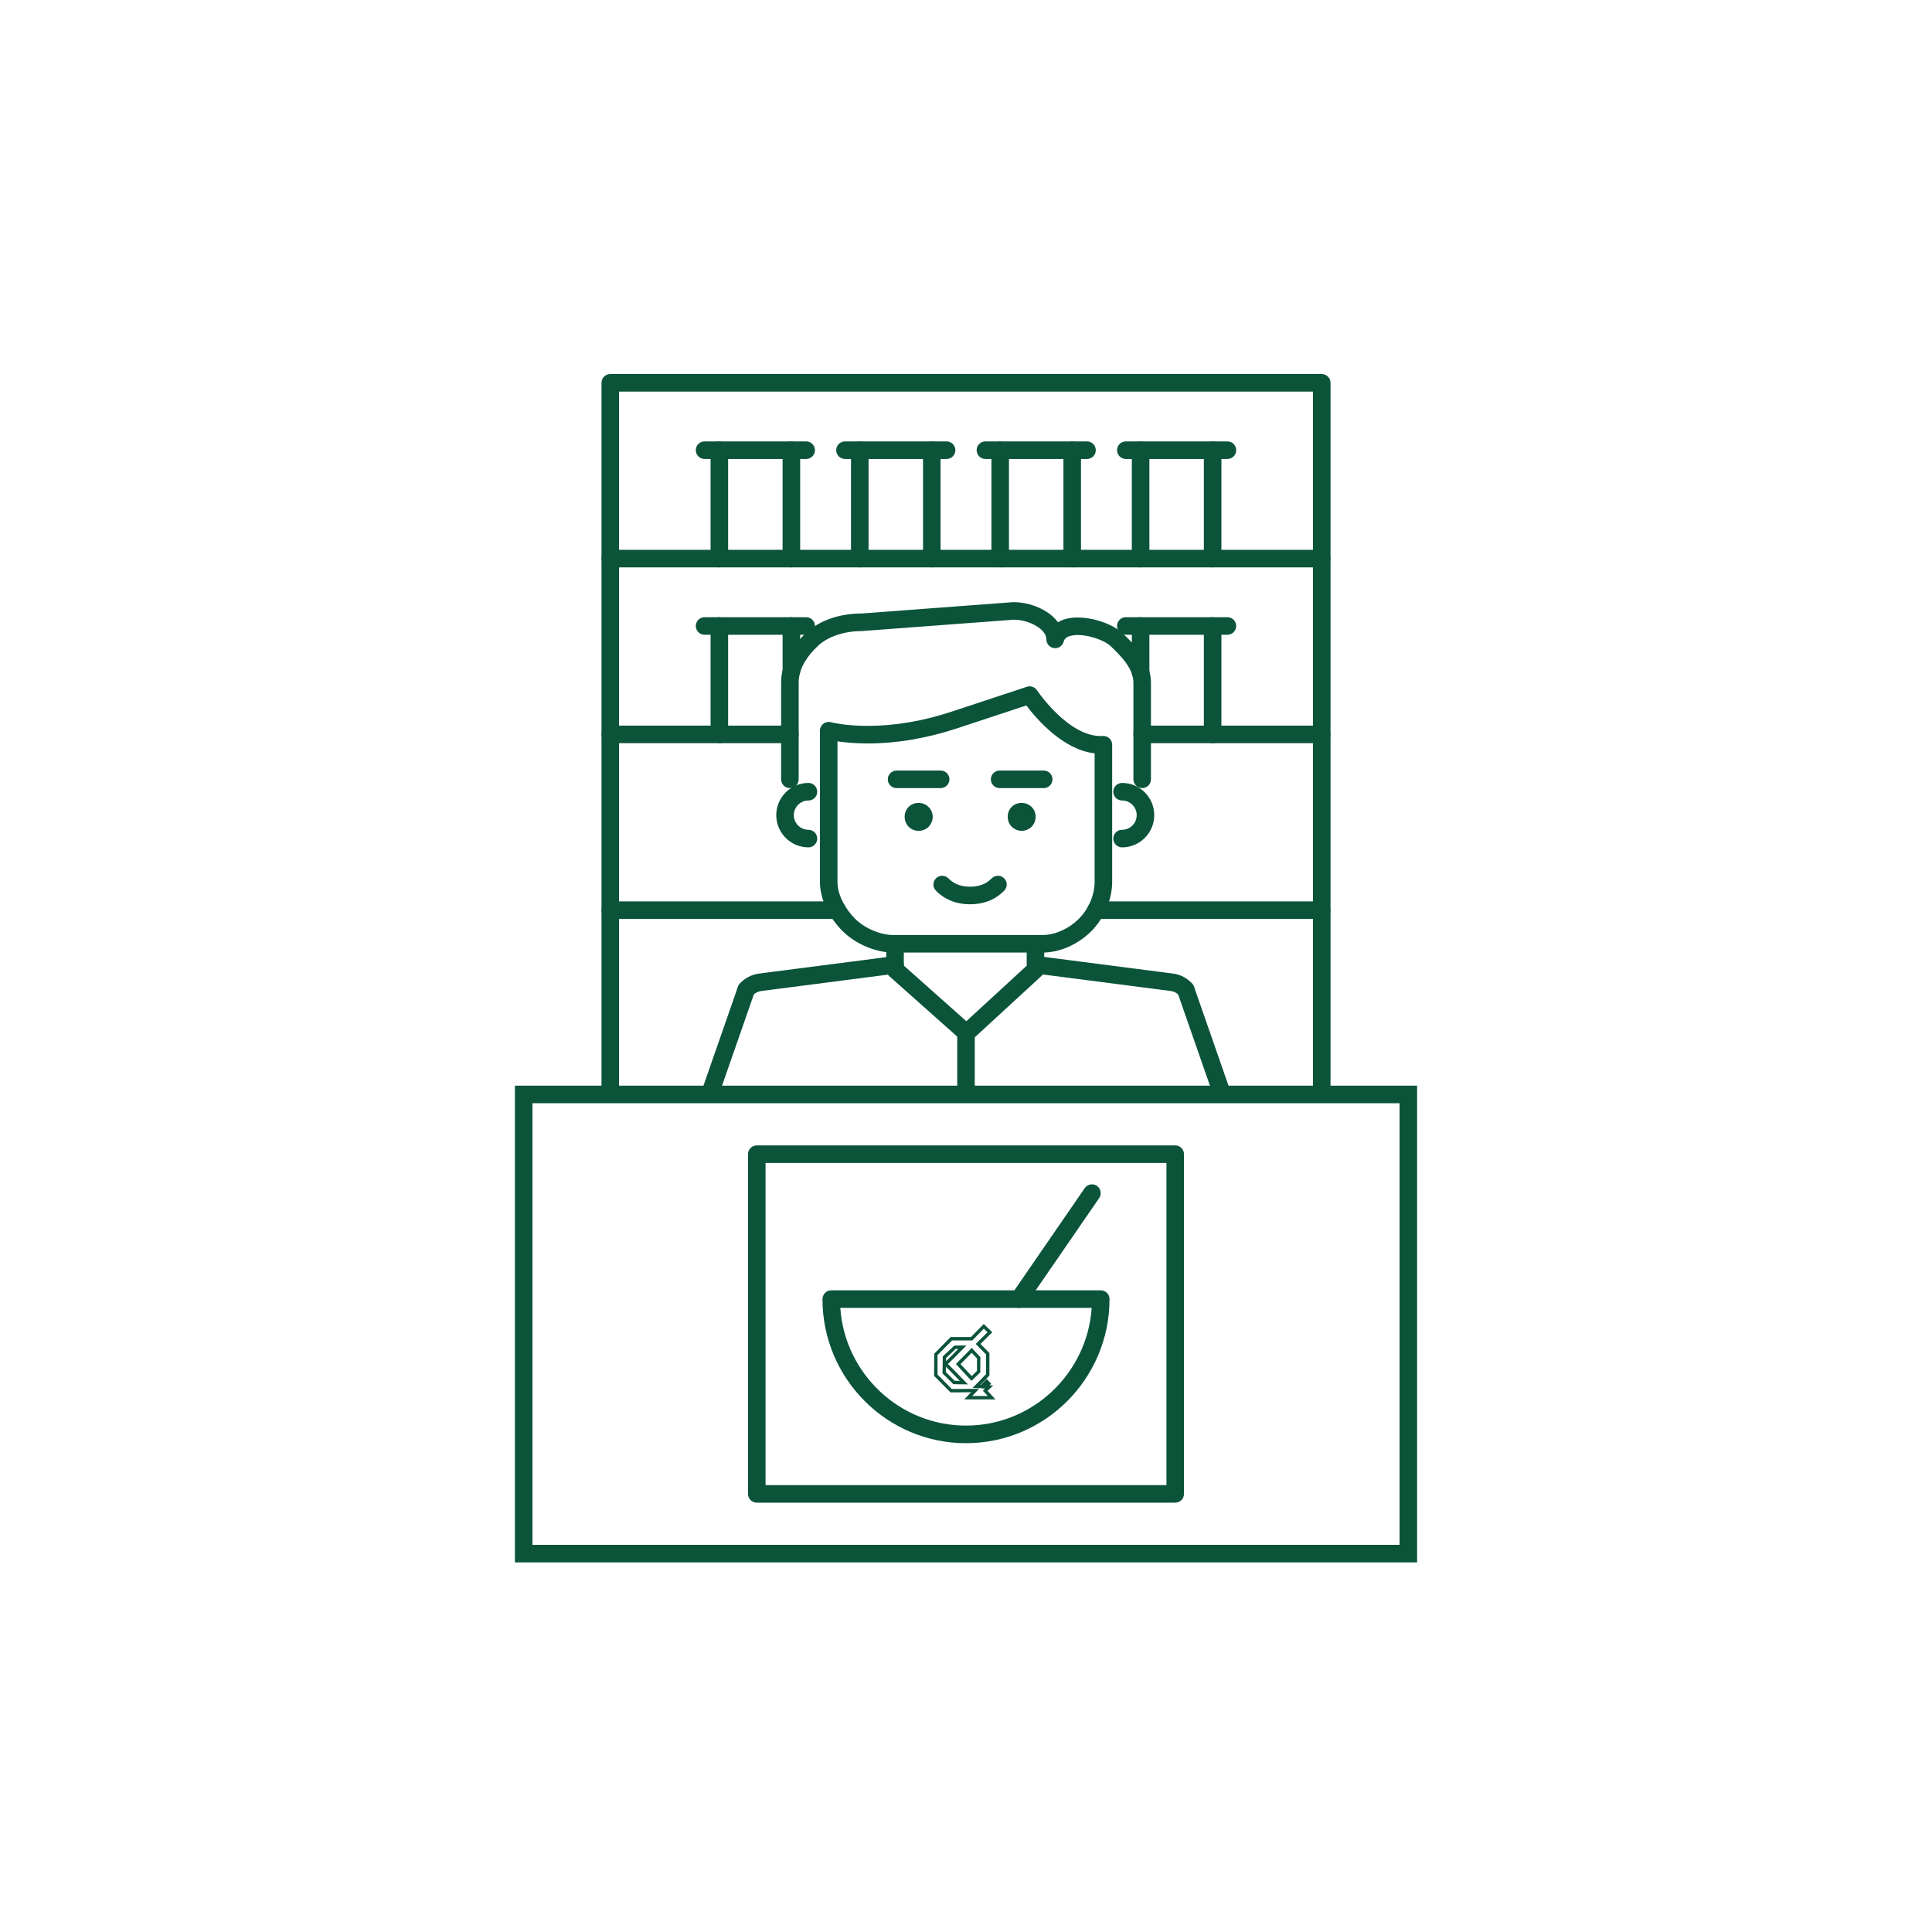
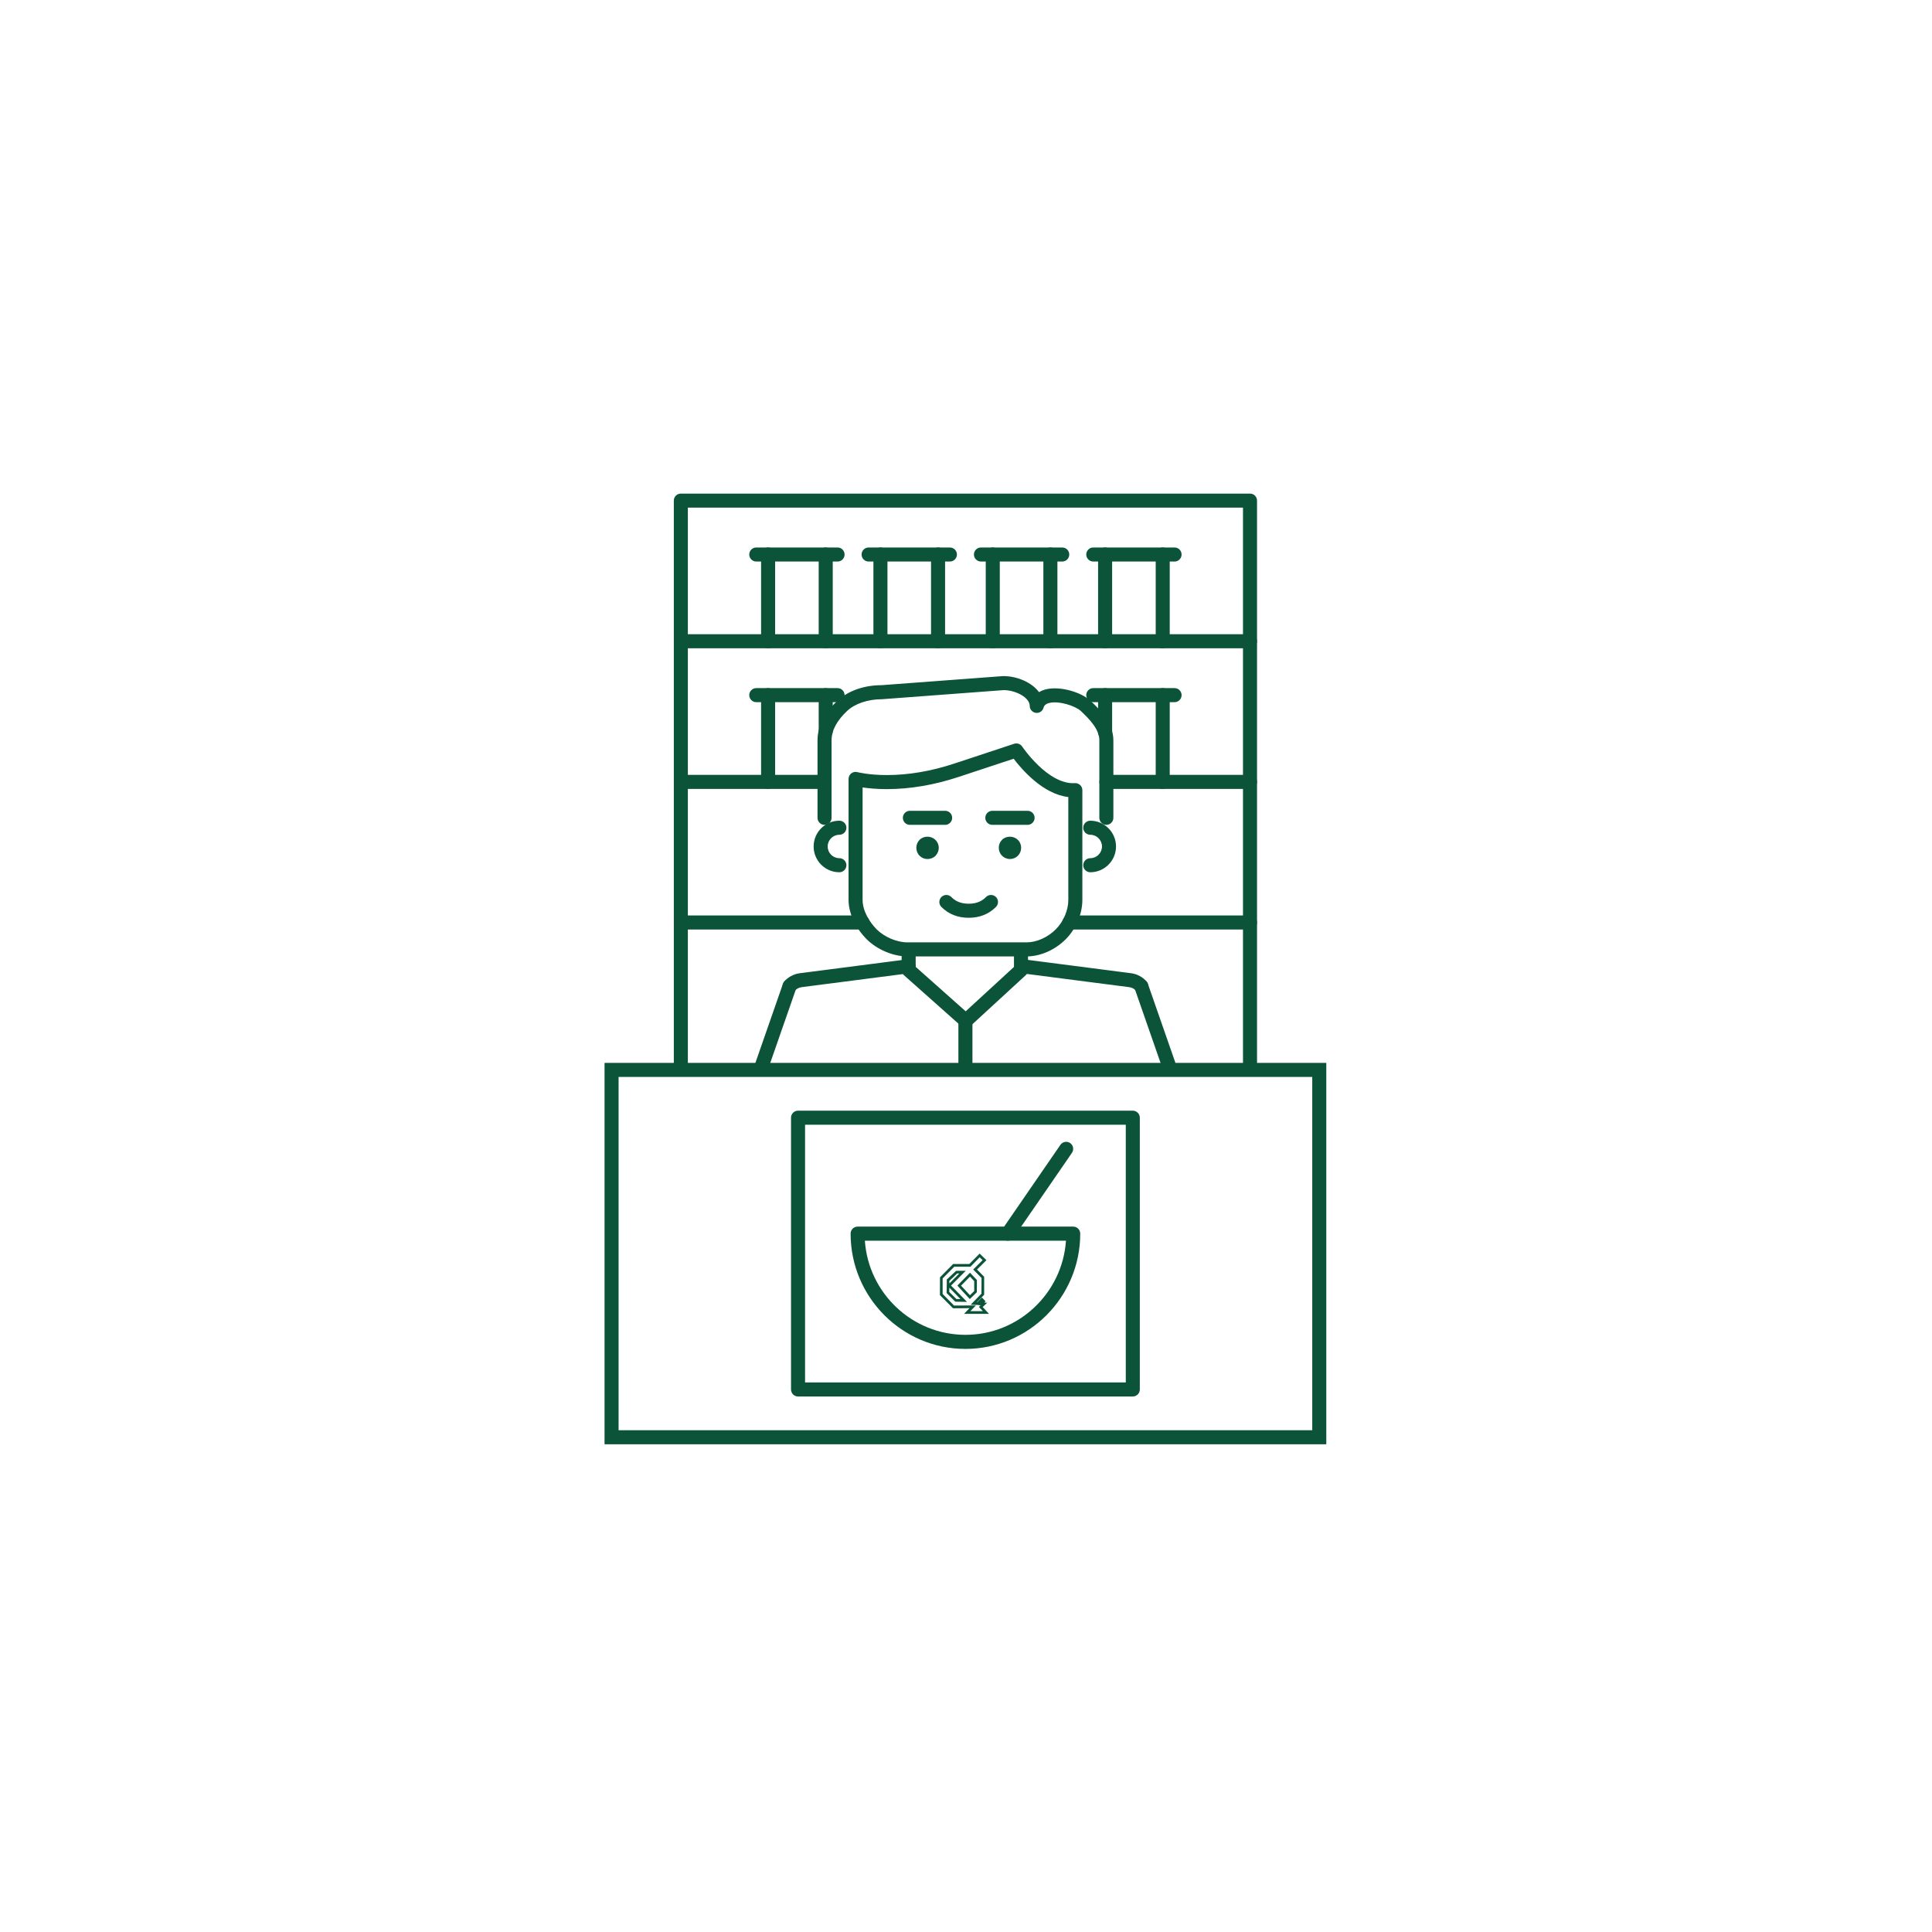
- <svg xmlns="http://www.w3.org/2000/svg" width="1000px" height="1000px" viewBox="0 0 1000 1000" version="1.1">
+ <svg xmlns="http://www.w3.org/2000/svg" width="800px" height="800px" viewBox="0 0 800 800" version="1.1">
  <g id="Artboard" stroke="none" stroke-width="1" fill="none" fill-rule="evenodd">
-     <g id="Group" transform="translate(266, 193)" fill="#0B5439" fill-rule="nonzero">
-       <path d="M467.486,615.697 L0.514,615.697 L0.514,368.931 L467.486,368.931 L467.486,615.697 Z M9.599,606.602 L458.401,606.602 L458.401,378.025 L9.599,378.025 L9.599,606.602 Z" id="Shape" />
-       <path d="M120.241,323.837 C119.245,323.837 118.256,323.516 117.413,322.854 C115.444,321.297 115.124,318.431 116.679,316.466 C119.02,313.498 122.973,311.373 126.985,310.908 L196.693,301.901 C199.135,301.537 201.454,303.334 201.781,305.829 C202.101,308.318 200.342,310.602 197.856,310.922 L128.083,319.937 C126.397,320.133 124.652,321.028 123.787,322.119 C122.901,323.247 121.571,323.837 120.241,323.837 Z" id="Path" />
-       <path d="M347.759,323.837 C346.422,323.837 345.099,323.247 344.205,322.112 C343.34,321.021 341.603,320.126 339.975,319.944 L270.151,310.915 C267.658,310.595 265.907,308.318 266.226,305.822 C266.554,303.327 268.843,301.537 271.314,301.893 L341.08,310.908 C345.027,311.359 348.973,313.491 351.321,316.459 C352.883,318.423 352.556,321.29 350.587,322.847 C349.751,323.516 348.755,323.837 347.759,323.837 Z" id="Path" />
-       <path d="M234.225,346.245 C233.15,346.245 232.067,345.867 231.209,345.096 L194.258,312.239 C193.284,311.373 192.732,310.137 192.732,308.842 L192.732,298.299 C192.732,295.789 194.767,293.752 197.275,293.752 C199.782,293.752 201.817,295.789 201.817,298.299 L201.817,306.797 L234.174,335.572 L265.412,306.848 L265.412,298.299 C265.412,295.789 267.448,293.752 269.955,293.752 C272.462,293.752 274.498,295.789 274.498,298.299 L274.498,308.842 C274.498,310.115 273.967,311.33 273.029,312.188 L237.3,345.045 C236.435,345.845 235.33,346.245 234.225,346.245 Z" id="Path" />
-       <path d="M209.507,237.039 C207.537,237.039 205.72,236.311 204.346,234.929 C202.965,233.546 202.239,231.655 202.239,229.763 C202.239,227.871 202.965,225.98 204.346,224.597 C207.036,221.906 211.905,221.906 214.594,224.67 C215.968,225.98 216.775,227.871 216.775,229.763 C216.775,231.655 215.975,233.546 214.667,234.929 C213.279,236.311 211.396,237.039 209.507,237.039 Z" id="Path" />
-       <path d="M262.854,237.039 C260.892,237.039 259.002,236.238 257.694,234.929 C256.313,233.546 255.586,231.728 255.586,229.763 C255.586,227.799 256.313,225.98 257.694,224.597 C260.31,221.906 265.253,221.906 267.942,224.67 C269.315,225.98 270.049,227.799 270.049,229.763 C270.049,231.728 269.315,233.546 267.942,234.929 C266.634,236.238 264.737,237.039 262.854,237.039 Z" id="Path" />
-       <path d="M325.192,214.928 C322.685,214.928 320.65,212.891 320.65,210.381 L320.65,160.245 C320.65,153.151 314.464,146.727 308.679,141.263 C305.22,138.025 294.339,134.366 287.958,136.148 C285.465,136.847 284.818,138.127 284.535,139.167 C283.931,141.35 281.838,142.776 279.542,142.456 C277.288,142.15 275.61,140.222 275.61,137.952 C275.61,132.459 266.343,127.752 258.755,127.752 L180.093,133.638 C170.833,133.653 162.475,136.505 157.417,141.27 C150.766,147.52 147.394,153.908 147.394,160.252 L147.394,210.388 C147.394,212.898 145.359,214.935 142.851,214.935 C140.344,214.935 138.309,212.898 138.309,210.388 L138.309,160.252 C138.309,151.296 142.648,142.682 151.188,134.642 C157.998,128.232 168.406,124.558 179.751,124.558 L258.413,118.672 C258.421,118.672 258.435,118.672 258.442,118.672 C267.389,118.672 276.874,122.666 281.613,129.054 C282.769,128.356 284.07,127.803 285.494,127.396 C294.928,124.769 309.013,129.127 314.893,134.635 C320.083,139.531 329.727,148.633 329.727,160.245 L329.727,210.381 C329.735,212.891 327.7,214.928 325.192,214.928 Z" id="Path" />
-       <path d="M236.108,275.054 C229.029,275.054 223.098,272.696 218.454,268.047 C216.68,266.272 216.688,263.391 218.461,261.616 C220.234,259.848 223.112,259.84 224.886,261.623 C226.746,263.486 229.923,265.959 236.108,265.959 C242.3,265.959 245.469,263.486 247.315,261.623 C249.088,259.848 251.981,259.833 253.74,261.608 C255.521,263.376 255.528,266.258 253.762,268.04 C249.132,272.689 243.194,275.054 236.108,275.054 Z" id="Path" />
-       <path d="M273.589,300.053 L196.395,300.053 C187.317,300.053 176.786,295.607 170.172,288.986 C162.795,281.602 158.391,272.056 158.391,263.464 L158.391,185.207 C158.391,183.789 159.059,182.457 160.179,181.599 C161.298,180.733 162.766,180.442 164.132,180.82 C164.205,180.842 171.233,182.712 183.116,182.712 C197.158,182.712 211.803,180.224 226.645,175.32 L265.521,162.471 C267.455,161.831 269.599,162.566 270.725,164.268 C270.885,164.508 287.384,188.991 304.783,187.95 C305.99,187.841 307.291,188.292 308.207,189.151 C309.137,190.009 309.66,191.217 309.66,192.483 L309.66,263.464 C309.66,272.536 305.525,282.315 298.86,288.986 C291.919,295.913 282.478,300.053 273.589,300.053 Z M167.476,190.715 L167.476,263.464 C167.476,270.805 172.185,278.146 176.604,282.562 C181.547,287.51 189.687,290.958 196.402,290.958 L273.596,290.958 C280.036,290.958 287.253,287.742 292.435,282.555 C297.45,277.527 300.575,270.215 300.575,263.464 L300.575,196.921 C284.164,195.124 270.297,178.863 265.216,172.148 L229.508,183.949 C213.737,189.158 198.139,191.806 183.124,191.806 C176.43,191.806 171.131,191.261 167.476,190.715 Z" id="Shape" />
-       <path d="M152.453,245.595 C143.266,245.595 135.794,238.116 135.794,228.919 C135.794,219.723 143.266,212.244 152.453,212.244 C154.96,212.244 156.995,214.281 156.995,216.791 C156.995,219.301 154.96,221.338 152.453,221.338 C148.281,221.338 144.879,224.736 144.879,228.919 C144.879,233.103 148.281,236.5 152.453,236.5 C154.96,236.5 156.995,238.538 156.995,241.048 C156.995,243.558 154.96,245.595 152.453,245.595 Z" id="Path" />
-       <path d="M314.777,245.595 C312.27,245.595 310.234,243.558 310.234,241.048 C310.234,238.538 312.27,236.5 314.777,236.5 C318.949,236.5 322.35,233.103 322.35,228.919 C322.35,224.743 318.949,221.338 314.777,221.338 C312.27,221.338 310.234,219.301 310.234,216.791 C310.234,214.281 312.27,212.244 314.777,212.244 C323.964,212.244 331.435,219.723 331.435,228.919 C331.435,238.116 323.964,245.595 314.777,245.595 Z" id="Path" />
-       <path d="M220.881,214.928 L198.067,214.928 C195.559,214.928 193.524,212.891 193.524,210.381 C193.524,207.871 195.559,205.834 198.067,205.834 L220.881,205.834 C223.389,205.834 225.424,207.871 225.424,210.381 C225.424,212.891 223.389,214.928 220.881,214.928 Z" id="Path" />
-       <path d="M274.221,214.928 L251.407,214.928 C248.899,214.928 246.864,212.891 246.864,210.381 C246.864,207.871 248.899,205.834 251.407,205.834 L274.221,205.834 C276.729,205.834 278.764,207.871 278.764,210.381 C278.764,212.891 276.729,214.928 274.221,214.928 Z" id="Path" />
-       <path d="M101.882,376.468 C101.387,376.468 100.879,376.388 100.384,376.214 C98.015,375.384 96.765,372.794 97.593,370.422 L115.945,317.747 C116.774,315.375 119.354,314.131 121.731,314.953 C124.1,315.782 125.35,318.373 124.521,320.744 L106.17,373.42 C105.516,375.297 103.764,376.468 101.882,376.468 Z" id="Path" />
-       <path d="M366.118,376.512 C364.236,376.512 362.484,375.34 361.83,373.463 L343.479,320.788 C342.65,318.416 343.9,315.819 346.269,314.997 C348.639,314.189 351.234,315.426 352.055,317.791 L370.407,370.466 C371.235,372.838 369.985,375.435 367.616,376.257 C367.114,376.425 366.613,376.512 366.118,376.512 Z" id="Path" />
-       <rect id="Rectangle" x="229.457" y="341.698" width="9.085" height="31.787" />
-       <path d="M418.129,376.468 C415.621,376.468 413.586,374.431 413.586,371.921 L413.586,9.698 L54.421,9.698 L54.421,371.921 C54.421,374.431 52.386,376.468 49.879,376.468 C47.371,376.468 45.336,374.431 45.336,371.921 L45.336,5.151 C45.336,2.641 47.371,0.604 49.879,0.604 L418.129,0.604 C420.636,0.604 422.671,2.641 422.671,5.151 L422.671,371.921 C422.671,374.431 420.636,376.468 418.129,376.468 Z" id="Path" />
-       <path d="M418.129,282.657 L301.258,282.657 C298.751,282.657 296.716,280.62 296.716,278.109 C296.716,275.599 298.751,273.562 301.258,273.562 L418.129,273.562 C420.636,273.562 422.671,275.599 422.671,278.109 C422.671,280.62 420.636,282.657 418.129,282.657 Z" id="Path" />
-       <path d="M167.432,282.657 L49.879,282.657 C47.371,282.657 45.336,280.62 45.336,278.109 C45.336,275.599 47.371,273.562 49.879,273.562 L167.432,273.562 C169.939,273.562 171.975,275.599 171.975,278.109 C171.975,280.62 169.939,282.657 167.432,282.657 Z" id="Path" />
-       <path d="M418.129,191.668 L325.192,191.668 C322.685,191.668 320.65,189.631 320.65,187.121 C320.65,184.611 322.685,182.574 325.192,182.574 L418.129,182.574 C420.636,182.574 422.671,184.611 422.671,187.121 C422.671,189.631 420.636,191.668 418.129,191.668 Z" id="Path" />
-       <path d="M142.859,191.668 L49.879,191.668 C47.371,191.668 45.336,189.631 45.336,187.121 C45.336,184.611 47.371,182.574 49.879,182.574 L142.859,182.574 C145.366,182.574 147.401,184.611 147.401,187.121 C147.401,189.631 145.366,191.668 142.859,191.668 Z" id="Path" />
-       <path d="M418.129,100.68 L49.879,100.68 C47.371,100.68 45.336,98.642 45.336,96.132 C45.336,93.622 47.371,91.585 49.879,91.585 L418.129,91.585 C420.636,91.585 422.671,93.622 422.671,96.132 C422.671,98.642 420.636,100.68 418.129,100.68 Z" id="Path" />
-       <g transform="translate(93.48454, 34.95276)" id="Path">
-         <path d="M50.13,65.727 C47.623,65.727 45.588,63.69 45.588,61.18 L45.588,5.063 C45.588,2.553 47.623,0.516 50.13,0.516 C52.638,0.516 54.673,2.553 54.673,5.063 L54.673,61.18 C54.673,63.69 52.638,65.727 50.13,65.727 Z" />
-         <path d="M12.852,65.727 C10.345,65.727 8.31,63.69 8.31,61.18 L8.31,5.063 C8.31,2.553 10.345,0.516 12.852,0.516 C15.36,0.516 17.395,2.553 17.395,5.063 L17.395,61.18 C17.395,63.69 15.353,65.727 12.852,65.727 Z" />
-         <path d="M57.791,9.61 L5.199,9.61 C2.692,9.61 0.657,7.573 0.657,5.063 C0.657,2.553 2.692,0.516 5.199,0.516 L57.791,0.516 C60.298,0.516 62.333,2.553 62.333,5.063 C62.333,7.573 60.298,9.61 57.791,9.61 Z" />
+     <g id="4" transform="translate(250, 204)">
+       <g id="Group" fill="#0B5439" fill-rule="nonzero">
+         <path d="M299.191,394.046 L0.329,394.046 L0.329,236.116 L299.191,236.116 L299.191,394.046 Z M6.144,388.226 L293.376,388.226 L293.376,241.936 L6.144,241.936 L6.144,388.226 Z" id="Shape" />
+         <path d="M76.954,207.255 C76.317,207.255 75.684,207.051 75.145,206.627 C73.884,205.63 73.679,203.796 74.675,202.538 C76.173,200.639 78.703,199.279 81.271,198.981 L125.884,193.216 C127.447,192.984 128.93,194.134 129.14,195.731 C129.344,197.323 128.219,198.785 126.628,198.99 L81.973,204.76 C80.894,204.885 79.777,205.458 79.224,206.156 C78.656,206.878 77.805,207.255 76.954,207.255 Z" id="Path" />
+         <path d="M222.566,207.255 C221.71,207.255 220.864,206.878 220.291,206.152 C219.738,205.453 218.626,204.881 217.584,204.764 L172.897,198.986 C171.301,198.781 170.18,197.323 170.385,195.726 C170.594,194.129 172.06,192.984 173.641,193.212 L218.291,198.981 C220.817,199.27 223.343,200.634 224.845,202.534 C225.845,203.791 225.636,205.626 224.375,206.622 C223.841,207.051 223.203,207.255 222.566,207.255 Z" id="Path" />
+         <path d="M149.904,221.597 C149.216,221.597 148.523,221.355 147.974,220.861 L124.325,199.833 C123.702,199.279 123.349,198.487 123.349,197.659 L123.349,190.911 C123.349,189.305 124.651,188.001 126.256,188.001 C127.861,188.001 129.163,189.305 129.163,190.911 L129.163,196.35 L149.872,214.766 L169.864,196.383 L169.864,190.911 C169.864,189.305 171.166,188.001 172.771,188.001 C174.376,188.001 175.678,189.305 175.678,190.911 L175.678,197.659 C175.678,198.473 175.339,199.251 174.739,199.801 L151.872,220.829 C151.318,221.341 150.611,221.597 149.904,221.597 Z" id="Path" />
+         <path d="M134.084,151.705 C132.824,151.705 131.661,151.239 130.782,150.354 C129.898,149.47 129.433,148.259 129.433,147.048 C129.433,145.838 129.898,144.627 130.782,143.742 C132.503,142.02 135.619,142.02 137.34,143.789 C138.22,144.627 138.736,145.838 138.736,147.048 C138.736,148.259 138.224,149.47 137.387,150.354 C136.498,151.239 135.294,151.705 134.084,151.705 Z" id="Path" />
+         <path d="M168.227,151.705 C166.971,151.705 165.761,151.193 164.924,150.354 C164.04,149.47 163.575,148.306 163.575,147.048 C163.575,145.791 164.04,144.627 164.924,143.742 C166.599,142.02 169.762,142.02 171.483,143.789 C172.362,144.627 172.832,145.791 172.832,147.048 C172.832,148.306 172.362,149.47 171.483,150.354 C170.645,151.193 169.431,151.705 168.227,151.705 Z" id="Path" />
+         <path d="M208.123,137.554 C206.518,137.554 205.216,136.25 205.216,134.644 L205.216,102.557 C205.216,98.017 201.257,93.905 197.555,90.408 C195.341,88.336 188.377,85.994 184.293,87.135 C182.698,87.582 182.284,88.401 182.102,89.067 C181.716,90.464 180.376,91.377 178.907,91.172 C177.465,90.976 176.39,89.742 176.39,88.29 C176.39,84.774 170.459,81.761 165.603,81.761 L115.259,85.528 C109.333,85.538 103.984,87.363 100.747,90.413 C96.49,94.413 94.332,98.501 94.332,102.561 L94.332,134.648 C94.332,136.255 93.03,137.559 91.425,137.559 C89.82,137.559 88.518,136.255 88.518,134.648 L88.518,102.561 C88.518,96.829 91.295,91.316 96.76,86.171 C101.119,82.069 107.78,79.717 115.041,79.717 L165.385,75.95 C165.389,75.95 165.398,75.95 165.403,75.95 C171.129,75.95 177.199,78.507 180.232,82.595 C180.972,82.148 181.805,81.794 182.716,81.533 C188.754,79.852 197.769,82.641 201.532,86.166 C204.853,89.3 211.026,95.125 211.026,102.557 L211.026,134.644 C211.03,136.25 209.728,137.554 208.123,137.554 Z" id="Path" />
+         <path d="M151.109,176.034 C146.578,176.034 142.783,174.526 139.81,171.55 C138.675,170.414 138.68,168.57 139.815,167.434 C140.95,166.303 142.792,166.298 143.927,167.439 C145.118,168.631 147.15,170.214 151.109,170.214 C155.072,170.214 157.1,168.631 158.282,167.439 C159.417,166.303 161.268,166.293 162.394,167.429 C163.533,168.561 163.538,170.405 162.408,171.546 C159.445,174.521 155.644,176.034 151.109,176.034 Z" id="Path" />
+         <path d="M175.097,192.034 L125.693,192.034 C119.883,192.034 113.143,189.189 108.91,184.951 C104.189,180.225 101.37,174.116 101.37,168.617 L101.37,118.533 C101.37,117.625 101.798,116.773 102.514,116.223 C103.231,115.669 104.17,115.483 105.045,115.725 C105.091,115.739 109.589,116.936 117.195,116.936 C126.181,116.936 135.554,115.343 145.053,112.205 L169.934,103.982 C171.171,103.572 172.543,104.042 173.264,105.132 C173.367,105.285 183.926,120.954 195.061,120.288 C195.834,120.218 196.666,120.507 197.252,121.057 C197.848,121.606 198.183,122.379 198.183,123.189 L198.183,168.617 C198.183,174.423 195.536,180.681 191.27,184.951 C186.828,189.384 180.786,192.034 175.097,192.034 Z M107.184,122.058 L107.184,168.617 C107.184,173.315 110.199,178.013 113.027,180.84 C116.19,184.006 121.4,186.213 125.698,186.213 L175.102,186.213 C179.223,186.213 183.842,184.155 187.158,180.835 C190.368,177.618 192.368,172.938 192.368,168.617 L192.368,126.03 C181.865,124.879 172.99,114.472 169.738,110.175 L146.885,117.727 C136.791,121.061 126.809,122.756 117.199,122.756 C112.915,122.756 109.524,122.407 107.184,122.058 Z" id="Shape" />
+         <path d="M97.57,157.181 C91.69,157.181 86.908,152.394 86.908,146.508 C86.908,140.623 91.69,135.836 97.57,135.836 C99.174,135.836 100.477,137.14 100.477,138.746 C100.477,140.353 99.174,141.656 97.57,141.656 C94.9,141.656 92.723,143.831 92.723,146.508 C92.723,149.186 94.9,151.36 97.57,151.36 C99.174,151.36 100.477,152.664 100.477,154.27 C100.477,155.877 99.174,157.181 97.57,157.181 Z" id="Path" />
+         <path d="M201.457,157.181 C199.853,157.181 198.55,155.877 198.55,154.27 C198.55,152.664 199.853,151.36 201.457,151.36 C204.127,151.36 206.304,149.186 206.304,146.508 C206.304,143.836 204.127,141.656 201.457,141.656 C199.853,141.656 198.55,140.353 198.55,138.746 C198.55,137.14 199.853,135.836 201.457,135.836 C207.337,135.836 212.119,140.623 212.119,146.508 C212.119,152.394 207.337,157.181 201.457,157.181 Z" id="Path" />
+         <path d="M141.364,137.554 L126.763,137.554 C125.158,137.554 123.856,136.25 123.856,134.644 C123.856,133.037 125.158,131.734 126.763,131.734 L141.364,131.734 C142.969,131.734 144.271,133.037 144.271,134.644 C144.271,136.25 142.969,137.554 141.364,137.554 Z" id="Path" />
+         <path d="M175.502,137.554 L160.9,137.554 C159.296,137.554 157.993,136.25 157.993,134.644 C157.993,133.037 159.296,131.734 160.9,131.734 L175.502,131.734 C177.106,131.734 178.409,133.037 178.409,134.644 C178.409,136.25 177.106,137.554 175.502,137.554 Z" id="Path" />
+         <path d="M65.204,240.94 C64.888,240.94 64.562,240.888 64.246,240.777 C62.73,240.246 61.93,238.588 62.46,237.07 L74.205,203.358 C74.735,201.84 76.387,201.044 77.908,201.57 C79.424,202.101 80.224,203.758 79.694,205.276 L67.949,238.989 C67.53,240.19 66.409,240.94 65.204,240.94 Z" id="Path" />
+         <path d="M234.316,240.968 C233.111,240.968 231.99,240.218 231.571,239.017 L219.826,205.304 C219.296,203.786 220.096,202.124 221.612,201.598 C223.129,201.081 224.789,201.873 225.315,203.386 L237.06,237.098 C237.59,238.616 236.79,240.278 235.274,240.805 C234.953,240.912 234.632,240.968 234.316,240.968 Z" id="Path" />
+         <rect id="Rectangle" x="146.853" y="218.687" width="5.814" height="20.344" />
+         <path d="M267.602,240.94 C265.997,240.94 264.695,239.636 264.695,238.029 L264.695,6.207 L34.83,6.207 L34.83,238.029 C34.83,239.636 33.527,240.94 31.922,240.94 C30.318,240.94 29.015,239.636 29.015,238.029 L29.015,3.297 C29.015,1.69 30.318,0.386 31.922,0.386 L267.602,0.386 C269.207,0.386 270.509,1.69 270.509,3.297 L270.509,238.029 C270.509,239.636 269.207,240.94 267.602,240.94 Z" id="Path" />
+         <path d="M267.602,180.9 L192.805,180.9 C191.201,180.9 189.898,179.596 189.898,177.99 C189.898,176.384 191.201,175.08 192.805,175.08 L267.602,175.08 C269.207,175.08 270.509,176.384 270.509,177.99 C270.509,179.596 269.207,180.9 267.602,180.9 Z" id="Path" />
+         <path d="M107.156,180.9 L31.922,180.9 C30.318,180.9 29.015,179.596 29.015,177.99 C29.015,176.384 30.318,175.08 31.922,175.08 L107.156,175.08 C108.761,175.08 110.064,176.384 110.064,177.99 C110.064,179.596 108.761,180.9 107.156,180.9 Z" id="Path" />
+         <path d="M267.602,122.668 L208.123,122.668 C206.518,122.668 205.216,121.364 205.216,119.757 C205.216,118.151 206.518,116.847 208.123,116.847 L267.602,116.847 C269.207,116.847 270.509,118.151 270.509,119.757 C270.509,121.364 269.207,122.668 267.602,122.668 Z" id="Path" />
+         <path d="M91.43,122.668 L31.922,122.668 C30.318,122.668 29.015,121.364 29.015,119.757 C29.015,118.151 30.318,116.847 31.922,116.847 L91.43,116.847 C93.034,116.847 94.337,118.151 94.337,119.757 C94.337,121.364 93.034,122.668 91.43,122.668 Z" id="Path" />
+         <path d="M267.602,64.435 L31.922,64.435 C30.318,64.435 29.015,63.131 29.015,61.525 C29.015,59.918 30.318,58.614 31.922,58.614 L267.602,58.614 C269.207,58.614 270.509,59.918 270.509,61.525 C270.509,63.131 269.207,64.435 267.602,64.435 Z" id="Path" />
+         <g transform="translate(59.8301, 22.36976)" id="Path">
+           <path d="M32.083,42.065 C30.478,42.065 29.176,40.761 29.176,39.155 L29.176,3.24 C29.176,1.634 30.478,0.33 32.083,0.33 C33.688,0.33 34.99,1.634 34.99,3.24 L34.99,39.155 C34.99,40.761 33.688,42.065 32.083,42.065 Z" />
+           <path d="M8.225,42.065 C6.621,42.065 5.318,40.761 5.318,39.155 L5.318,3.24 C5.318,1.634 6.621,0.33 8.225,0.33 C9.83,0.33 11.133,1.634 11.133,3.24 L11.133,39.155 C11.133,40.761 9.826,42.065 8.225,42.065 Z" />
+           <path d="M36.986,6.151 L3.327,6.151 C1.723,6.151 0.42,4.847 0.42,3.24 C0.42,1.634 1.723,0.33 3.327,0.33 L36.986,0.33 C38.591,0.33 39.893,1.634 39.893,3.24 C39.893,4.847 38.591,6.151 36.986,6.151 Z" />
+         </g>
+         <g transform="translate(106.3456, 22.36976)" id="Path">
+           <path d="M32.083,42.065 C30.478,42.065 29.176,40.761 29.176,39.155 L29.176,3.24 C29.176,1.634 30.478,0.33 32.083,0.33 C33.688,0.33 34.99,1.634 34.99,3.24 L34.99,39.155 C34.99,40.761 33.688,42.065 32.083,42.065 Z" />
+           <path d="M8.225,42.065 C6.621,42.065 5.318,40.761 5.318,39.155 L5.318,3.24 C5.318,1.634 6.621,0.33 8.225,0.33 C9.83,0.33 11.133,1.634 11.133,3.24 L11.133,39.155 C11.133,40.761 9.826,42.065 8.225,42.065 Z" />
+           <path d="M36.986,6.151 L3.327,6.151 C1.723,6.151 0.42,4.847 0.42,3.24 C0.42,1.634 1.723,0.33 3.327,0.33 L36.986,0.33 C38.591,0.33 39.893,1.634 39.893,3.24 C39.893,4.847 38.591,6.151 36.986,6.151 Z" />
+         </g>
+         <g transform="translate(199.3765, 22.36976)" id="Path">
+           <path d="M32.083,42.065 C30.478,42.065 29.176,40.761 29.176,39.155 L29.176,3.24 C29.176,1.634 30.478,0.33 32.083,0.33 C33.688,0.33 34.99,1.634 34.99,3.24 L34.99,39.155 C34.99,40.761 33.688,42.065 32.083,42.065 Z" />
+           <path d="M8.225,42.065 C6.621,42.065 5.318,40.761 5.318,39.155 L5.318,3.24 C5.318,1.634 6.621,0.33 8.225,0.33 C9.83,0.33 11.133,1.634 11.133,3.24 L11.133,39.155 C11.133,40.761 9.826,42.065 8.225,42.065 Z" />
+           <path d="M36.986,6.151 L3.327,6.151 C1.723,6.151 0.42,4.847 0.42,3.24 C0.42,1.634 1.723,0.33 3.327,0.33 L36.986,0.33 C38.591,0.33 39.893,1.634 39.893,3.24 C39.893,4.847 38.591,6.151 36.986,6.151 Z" />
+         </g>
+         <g transform="translate(199.3765, 80.71055)" id="Path">
+           <path d="M32.083,41.957 C30.478,41.957 29.176,40.653 29.176,39.047 L29.176,3.132 C29.176,1.526 30.478,0.222 32.083,0.222 C33.688,0.222 34.99,1.526 34.99,3.132 L34.99,39.047 C34.99,40.653 33.688,41.957 32.083,41.957 Z" />
+           <path d="M8.225,21.474 C6.621,21.474 5.318,20.17 5.318,18.563 L5.318,3.132 C5.318,1.526 6.621,0.222 8.225,0.222 C9.83,0.222 11.133,1.526 11.133,3.132 L11.133,18.563 C11.133,20.175 9.826,21.474 8.225,21.474 Z" />
+           <path d="M36.986,6.042 L3.327,6.042 C1.723,6.042 0.42,4.739 0.42,3.132 C0.42,1.526 1.723,0.222 3.327,0.222 L36.986,0.222 C38.591,0.222 39.893,1.526 39.893,3.132 C39.893,4.739 38.591,6.042 36.986,6.042 Z" />
+         </g>
+         <g transform="translate(152.861, 22.36976)" id="Path">
+           <path d="M32.083,42.065 C30.478,42.065 29.176,40.761 29.176,39.155 L29.176,3.24 C29.176,1.634 30.478,0.33 32.083,0.33 C33.688,0.33 34.99,1.634 34.99,3.24 L34.99,39.155 C34.99,40.761 33.688,42.065 32.083,42.065 Z" />
+           <path d="M8.225,42.065 C6.621,42.065 5.318,40.761 5.318,39.155 L5.318,3.24 C5.318,1.634 6.621,0.33 8.225,0.33 C9.83,0.33 11.133,1.634 11.133,3.24 L11.133,39.155 C11.133,40.761 9.826,42.065 8.225,42.065 Z" />
+           <path d="M36.986,6.151 L3.327,6.151 C1.723,6.151 0.42,4.847 0.42,3.24 C0.42,1.634 1.723,0.33 3.327,0.33 L36.986,0.33 C38.591,0.33 39.893,1.634 39.893,3.24 C39.893,4.847 38.591,6.151 36.986,6.151 Z" />
+         </g>
+         <g transform="translate(59.8301, 80.71055)" id="Path">
+           <path d="M32.083,20.971 C30.478,20.971 29.176,19.667 29.176,18.061 L29.176,3.132 C29.176,1.526 30.478,0.222 32.083,0.222 C33.688,0.222 34.99,1.526 34.99,3.132 L34.99,18.061 C34.99,19.667 33.688,20.971 32.083,20.971 Z" />
+           <path d="M8.225,41.957 C6.621,41.957 5.318,40.653 5.318,39.047 L5.318,3.132 C5.318,1.526 6.621,0.222 8.225,0.222 C9.83,0.222 11.133,1.526 11.133,3.132 L11.133,39.047 C11.133,40.653 9.826,41.957 8.225,41.957 Z" />
+           <path d="M36.986,6.042 L3.327,6.042 C1.723,6.042 0.42,4.739 0.42,3.132 C0.42,1.526 1.723,0.222 3.327,0.222 L36.986,0.222 C38.591,0.222 39.893,1.526 39.893,3.132 C39.893,4.739 38.591,6.042 36.986,6.042 Z" />
+         </g>
+         <path d="M219.068,374.256 L80.452,374.256 C78.847,374.256 77.545,372.953 77.545,371.346 L77.545,258.815 C77.545,257.209 78.847,255.905 80.452,255.905 L219.068,255.905 C220.673,255.905 221.975,257.209 221.975,258.815 L221.975,371.346 C221.975,372.953 220.673,374.256 219.068,374.256 Z M83.359,368.436 L216.165,368.436 L216.165,261.726 L83.359,261.726 L83.359,368.436 Z" id="Shape" />
      </g>
-       <g transform="translate(166.1649, 34.95276)" id="Path">
-         <path d="M50.13,65.727 C47.623,65.727 45.588,63.69 45.588,61.18 L45.588,5.063 C45.588,2.553 47.623,0.516 50.13,0.516 C52.638,0.516 54.673,2.553 54.673,5.063 L54.673,61.18 C54.673,63.69 52.638,65.727 50.13,65.727 Z" />
-         <path d="M12.852,65.727 C10.345,65.727 8.31,63.69 8.31,61.18 L8.31,5.063 C8.31,2.553 10.345,0.516 12.852,0.516 C15.36,0.516 17.395,2.553 17.395,5.063 L17.395,61.18 C17.395,63.69 15.353,65.727 12.852,65.727 Z" />
-         <path d="M57.791,9.61 L5.199,9.61 C2.692,9.61 0.657,7.573 0.657,5.063 C0.657,2.553 2.692,0.516 5.199,0.516 L57.791,0.516 C60.298,0.516 62.333,2.553 62.333,5.063 C62.333,7.573 60.298,9.61 57.791,9.61 Z" />
+       <g id="Group" transform="translate(101.76, 268.8)" fill="#0B5439" fill-rule="nonzero">
+         <path d="M48,85.755 C21.783,85.755 0.457,64.343 0.457,38.026 C0.457,36.417 1.757,35.112 3.36,35.112 L92.64,35.112 C94.243,35.112 95.543,36.417 95.543,38.026 C95.543,64.343 74.217,85.755 48,85.755 Z M6.361,40.94 C7.857,62.688 25.963,79.926 48,79.926 C70.037,79.926 88.143,62.688 89.639,40.94 L6.361,40.94 Z" id="Shape" />
+         <path d="M65.545,40.94 C64.978,40.94 64.402,40.772 63.9,40.423 C62.581,39.509 62.256,37.695 63.166,36.366 L87.331,1.259 C88.246,-0.06 90.048,-0.396 91.372,0.518 C92.691,1.432 93.016,3.246 92.106,4.575 L67.942,39.681 C67.375,40.502 66.474,40.94 65.545,40.94 Z" id="Path" />
      </g>
-       <g transform="translate(311.5258, 34.95276)" id="Path">
-         <path d="M50.13,65.727 C47.623,65.727 45.588,63.69 45.588,61.18 L45.588,5.063 C45.588,2.553 47.623,0.516 50.13,0.516 C52.638,0.516 54.673,2.553 54.673,5.063 L54.673,61.18 C54.673,63.69 52.638,65.727 50.13,65.727 Z" />
-         <path d="M12.852,65.727 C10.345,65.727 8.31,63.69 8.31,61.18 L8.31,5.063 C8.31,2.553 10.345,0.516 12.852,0.516 C15.36,0.516 17.395,2.553 17.395,5.063 L17.395,61.18 C17.395,63.69 15.353,65.727 12.852,65.727 Z" />
-         <path d="M57.791,9.61 L5.199,9.61 C2.692,9.61 0.657,7.573 0.657,5.063 C0.657,2.553 2.692,0.516 5.199,0.516 L57.791,0.516 C60.298,0.516 62.333,2.553 62.333,5.063 C62.333,7.573 60.298,9.61 57.791,9.61 Z" />
+       <g id="Group" transform="translate(139.52, 315.52)" fill="#073D1A" stroke="#0B5439" stroke-width="0.64">
+         <path d="M7.906,4.195 L5.905,4.195 L5.292,4.195 L0.033,9.518 L5.22959454e-14,16.618 L5.228,21.876 L5.905,21.876 L7.906,21.876 L8.228,21.876 L11.1,21.844 L12.681,21.844 L11.1,23.49 L10.423,24.2 L11.1,24.2 L19.263,24.2 L16.94,21.683 L18.49,20.198 L17.328,20.167 L18.134,19.328 L17.07,18.198 L15.262,20.038 C15.23,20.038 14.23,20.005 14.23,20.005 L17.683,16.488 L17.683,9.293 L14.585,6.163 L18.49,2.291 L16.134,-4.54747351e-15 L12.003,4.195 L11.1,4.195 L9.325,4.195 L8.228,4.195 L7.906,4.195 Z M5.905,4.678 L7.906,4.678 L8.228,4.678 L9.325,4.678 L11.1,4.678 L12.196,4.678 L16.134,0.645 L17.812,2.291 L13.907,6.163 L17.231,9.518 L17.199,16.294 L13.133,20.456 C13.747,20.488 14.875,20.522 15.456,20.488 L17.037,18.876 L17.49,19.328 L16.23,20.619 L17.328,20.652 L16.263,21.651 L18.199,23.716 L11.552,23.716 L13.811,21.361 L11.1,21.361 L8.228,21.392 L7.906,21.392 L5.905,21.392 L5.422,21.425 L0.484,16.423 L0.484,9.712 L5.486,4.678 L5.905,4.678 Z" id="Fill-40" />
+         <path d="M5.905,14.907 L3.808,12.81 L5.905,10.744 L8.228,8.389 L9.325,7.292 L9.615,7.001 L9.325,7.001 L8.228,7.001 L7.906,7.001 L6.485,7.034 L5.905,7.583 L2.84,10.454 L2.84,10.841 L2.872,11.842 L2.84,11.809 L2.775,15.778 L5.905,18.876 L6.163,19.166 L7.906,19.199 L8.228,19.199 L10.132,19.23 L9.325,18.391 L8.228,17.295 L5.905,14.907 Z M5.905,15.585 L7.906,17.649 L8.228,17.972 L9.003,18.714 L8.228,18.714 L6.357,18.682 L5.905,18.231 L3.227,15.585 L3.292,12.938 L5.905,15.585 Z M8.228,7.712 L7.906,8.035 L5.905,10.067 L3.356,12.616 C3.356,12.616 3.292,10.712 3.324,10.681 L5.905,8.227 L6.679,7.485 L7.906,7.485 L8.228,7.485 L8.486,7.485 L8.228,7.712 Z" id="Fill-42" />
+         <path d="M7.358,12.81 L7.906,13.423 L8.229,13.777 L9.326,14.971 L12.069,17.94 L14.65,15.423 L14.682,10.648 L12.133,7.937 L10.374,9.736 L8.229,11.906 L7.358,12.81 Z M8.229,12.584 L9.326,11.487 L10.374,10.413 L11.1,9.68 L12.133,8.614 L14.198,10.842 L14.198,15.229 L12.101,17.263 L9.326,14.261 L8.229,13.1 L8.002,12.842 L8.229,12.584 Z" id="Fill-44" />
      </g>
-       <g transform="translate(311.5258, 126.1102)" id="Path">
-         <path d="M50.13,65.558 C47.623,65.558 45.588,63.521 45.588,61.011 L45.588,4.894 C45.588,2.384 47.623,0.347 50.13,0.347 C52.638,0.347 54.673,2.384 54.673,4.894 L54.673,61.011 C54.673,63.521 52.638,65.558 50.13,65.558 Z" />
-         <path d="M12.852,33.553 C10.345,33.553 8.31,31.515 8.31,29.005 L8.31,4.894 C8.31,2.384 10.345,0.347 12.852,0.347 C15.36,0.347 17.395,2.384 17.395,4.894 L17.395,29.005 C17.395,31.523 15.353,33.553 12.852,33.553 Z" />
-         <path d="M57.791,9.441 L5.199,9.441 C2.692,9.441 0.657,7.404 0.657,4.894 C0.657,2.384 2.692,0.347 5.199,0.347 L57.791,0.347 C60.298,0.347 62.333,2.384 62.333,4.894 C62.333,7.404 60.298,9.441 57.791,9.441 Z" />
-       </g>
-       <g transform="translate(238.8454, 34.95276)" id="Path">
-         <path d="M50.13,65.727 C47.623,65.727 45.588,63.69 45.588,61.18 L45.588,5.063 C45.588,2.553 47.623,0.516 50.13,0.516 C52.638,0.516 54.673,2.553 54.673,5.063 L54.673,61.18 C54.673,63.69 52.638,65.727 50.13,65.727 Z" />
-         <path d="M12.852,65.727 C10.345,65.727 8.31,63.69 8.31,61.18 L8.31,5.063 C8.31,2.553 10.345,0.516 12.852,0.516 C15.36,0.516 17.395,2.553 17.395,5.063 L17.395,61.18 C17.395,63.69 15.353,65.727 12.852,65.727 Z" />
-         <path d="M57.791,9.61 L5.199,9.61 C2.692,9.61 0.657,7.573 0.657,5.063 C0.657,2.553 2.692,0.516 5.199,0.516 L57.791,0.516 C60.298,0.516 62.333,2.553 62.333,5.063 C62.333,7.573 60.298,9.61 57.791,9.61 Z" />
-       </g>
-       <g transform="translate(93.48454, 126.1102)" id="Path">
-         <path d="M50.13,32.767 C47.623,32.767 45.588,30.73 45.588,28.22 L45.588,4.894 C45.588,2.384 47.623,0.347 50.13,0.347 C52.638,0.347 54.673,2.384 54.673,4.894 L54.673,28.22 C54.673,30.73 52.638,32.767 50.13,32.767 Z" />
-         <path d="M12.852,65.558 C10.345,65.558 8.31,63.521 8.31,61.011 L8.31,4.894 C8.31,2.384 10.345,0.347 12.852,0.347 C15.36,0.347 17.395,2.384 17.395,4.894 L17.395,61.011 C17.395,63.521 15.353,65.558 12.852,65.558 Z" />
-         <path d="M57.791,9.441 L5.199,9.441 C2.692,9.441 0.657,7.404 0.657,4.894 C0.657,2.384 2.692,0.347 5.199,0.347 L57.791,0.347 C60.298,0.347 62.333,2.384 62.333,4.894 C62.333,7.404 60.298,9.441 57.791,9.441 Z" />
-       </g>
-       <path d="M342.294,584.776 L125.706,584.776 C123.199,584.776 121.164,582.738 121.164,580.228 L121.164,404.399 C121.164,401.889 123.199,399.852 125.706,399.852 L342.294,399.852 C344.801,399.852 346.836,401.889 346.836,404.399 L346.836,580.228 C346.836,582.738 344.801,584.776 342.294,584.776 Z M130.249,575.681 L337.759,575.681 L337.759,408.946 L130.249,408.946 L130.249,575.681 Z" id="Shape" />
-     </g>
-     <g id="Group" transform="translate(425, 613)" fill="#0B5439" fill-rule="nonzero">
-       <path d="M75,133.992 C34.035,133.992 0.714,100.536 0.714,59.416 C0.714,56.902 2.746,54.862 5.25,54.862 L144.75,54.862 C147.254,54.862 149.286,56.902 149.286,59.416 C149.286,100.536 115.965,133.992 75,133.992 Z M9.939,63.969 C12.276,97.95 40.568,124.885 75,124.885 C109.432,124.885 137.724,97.95 140.061,63.969 L9.939,63.969 Z" id="Shape" />
-       <path d="M102.414,63.969 C101.528,63.969 100.628,63.707 99.844,63.16 C97.783,61.732 97.275,58.898 98.698,56.822 L136.454,1.968 C137.884,-0.094 140.7,-0.619 142.769,0.809 C144.83,2.237 145.338,5.071 143.915,7.148 L106.159,62.002 C105.273,63.284 103.865,63.969 102.414,63.969 Z" id="Path" />
-     </g>
-     <g id="Group" transform="translate(484, 686)" fill="#073D1A" stroke="#0B5439">
-       <path d="M12.353,6.554 L9.227,6.554 L8.269,6.554 L0.051,14.872 L8.17124146e-14,25.965 L8.169,34.182 L9.227,34.182 L12.353,34.182 L12.857,34.182 L17.344,34.131 L19.814,34.131 L17.344,36.703 L16.286,37.813 L17.344,37.813 L30.099,37.813 L26.469,33.879 L28.89,31.56 L27.075,31.511 L28.334,30.2 L26.672,28.435 L23.847,31.309 C23.797,31.309 22.235,31.258 22.235,31.258 L27.629,25.762 L27.629,14.52 L22.789,9.63 L28.89,3.579 L25.209,-7.10542736e-15 L18.755,6.554 L17.344,6.554 L14.571,6.554 L12.857,6.554 L12.353,6.554 Z M9.227,7.31 L12.353,7.31 L12.857,7.31 L14.571,7.31 L17.344,7.31 L19.057,7.31 L25.209,1.008 L27.832,3.579 L21.73,9.63 L26.923,14.872 L26.874,25.46 L20.52,31.962 C21.479,32.013 23.242,32.065 24.15,32.013 L26.62,29.493 L27.328,30.2 L25.36,32.217 L27.075,32.268 L25.411,33.829 L28.436,37.057 L18.05,37.057 L21.579,33.376 L17.344,33.376 L12.857,33.425 L12.353,33.425 L9.227,33.425 L8.472,33.476 L0.757,25.661 L0.757,15.175 L8.572,7.31 L9.227,7.31 Z" id="Fill-40" />
-       <path d="M9.227,23.292 L5.95,20.016 L9.227,16.787 L12.857,13.107 L14.571,11.394 L15.024,10.939 L14.571,10.939 L12.857,10.939 L12.353,10.939 L10.133,10.99 L9.227,11.848 L4.437,16.334 L4.437,16.939 L4.488,18.503 L4.437,18.452 L4.336,24.653 L9.227,29.493 L9.63,29.947 L12.353,29.998 L12.857,29.998 L15.832,30.047 L14.571,28.736 L12.857,27.023 L9.227,23.292 Z M9.227,24.351 L12.353,27.577 L12.857,28.081 L14.067,29.241 L12.857,29.241 L9.933,29.19 L9.227,28.485 L5.042,24.351 L5.144,20.216 L9.227,24.351 Z M12.857,12.049 L12.353,12.554 L9.227,15.729 L5.244,19.712 C5.244,19.712 5.144,16.737 5.194,16.688 L9.227,12.855 L10.436,11.695 L12.353,11.695 L12.857,11.695 L13.26,11.695 L12.857,12.049 Z" id="Fill-42" />
-       <path d="M11.496,20.016 L12.353,20.973 L12.857,21.527 L14.571,23.392 L18.857,28.032 L22.89,24.099 L22.941,16.638 L18.958,12.402 L16.21,15.212 L12.857,18.603 L11.496,20.016 Z M12.857,19.662 L14.571,17.948 L16.21,16.271 L17.344,15.125 L18.958,13.46 L22.184,16.94 L22.184,23.795 L18.908,26.973 L14.571,22.283 L12.857,20.469 L12.503,20.065 L12.857,19.662 Z" id="Fill-44" />
    </g>
  </g>
</svg>
